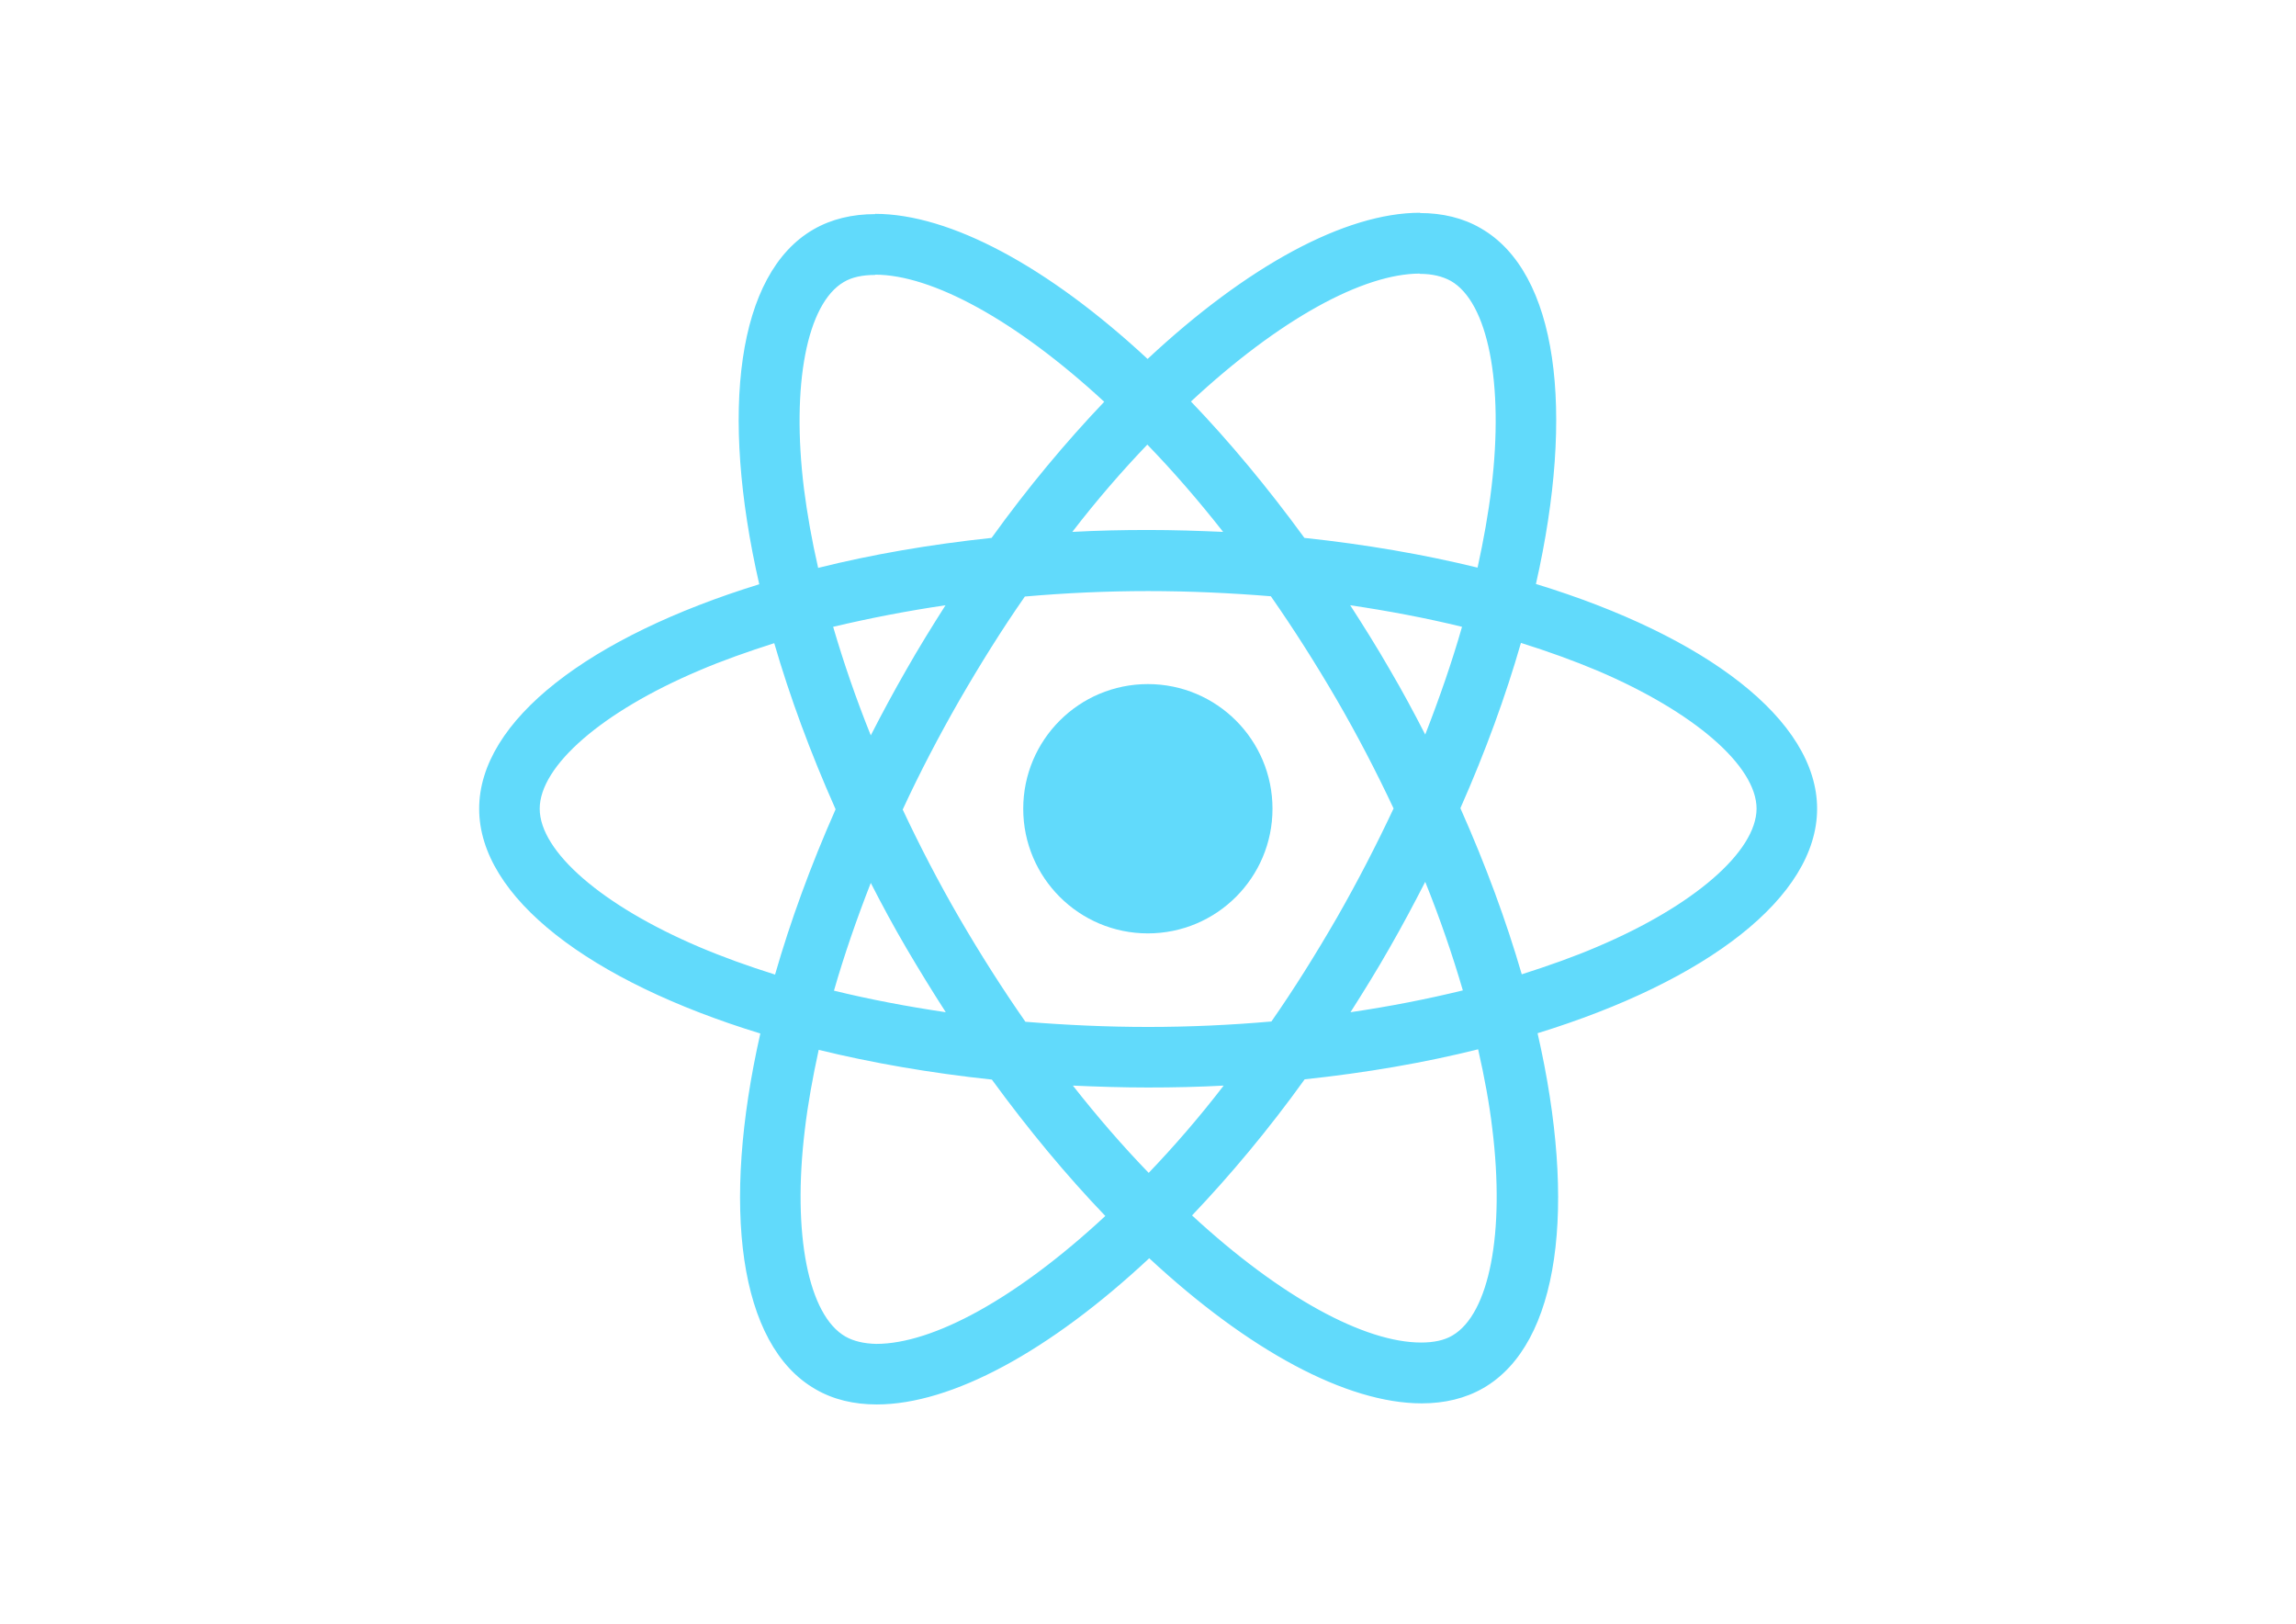
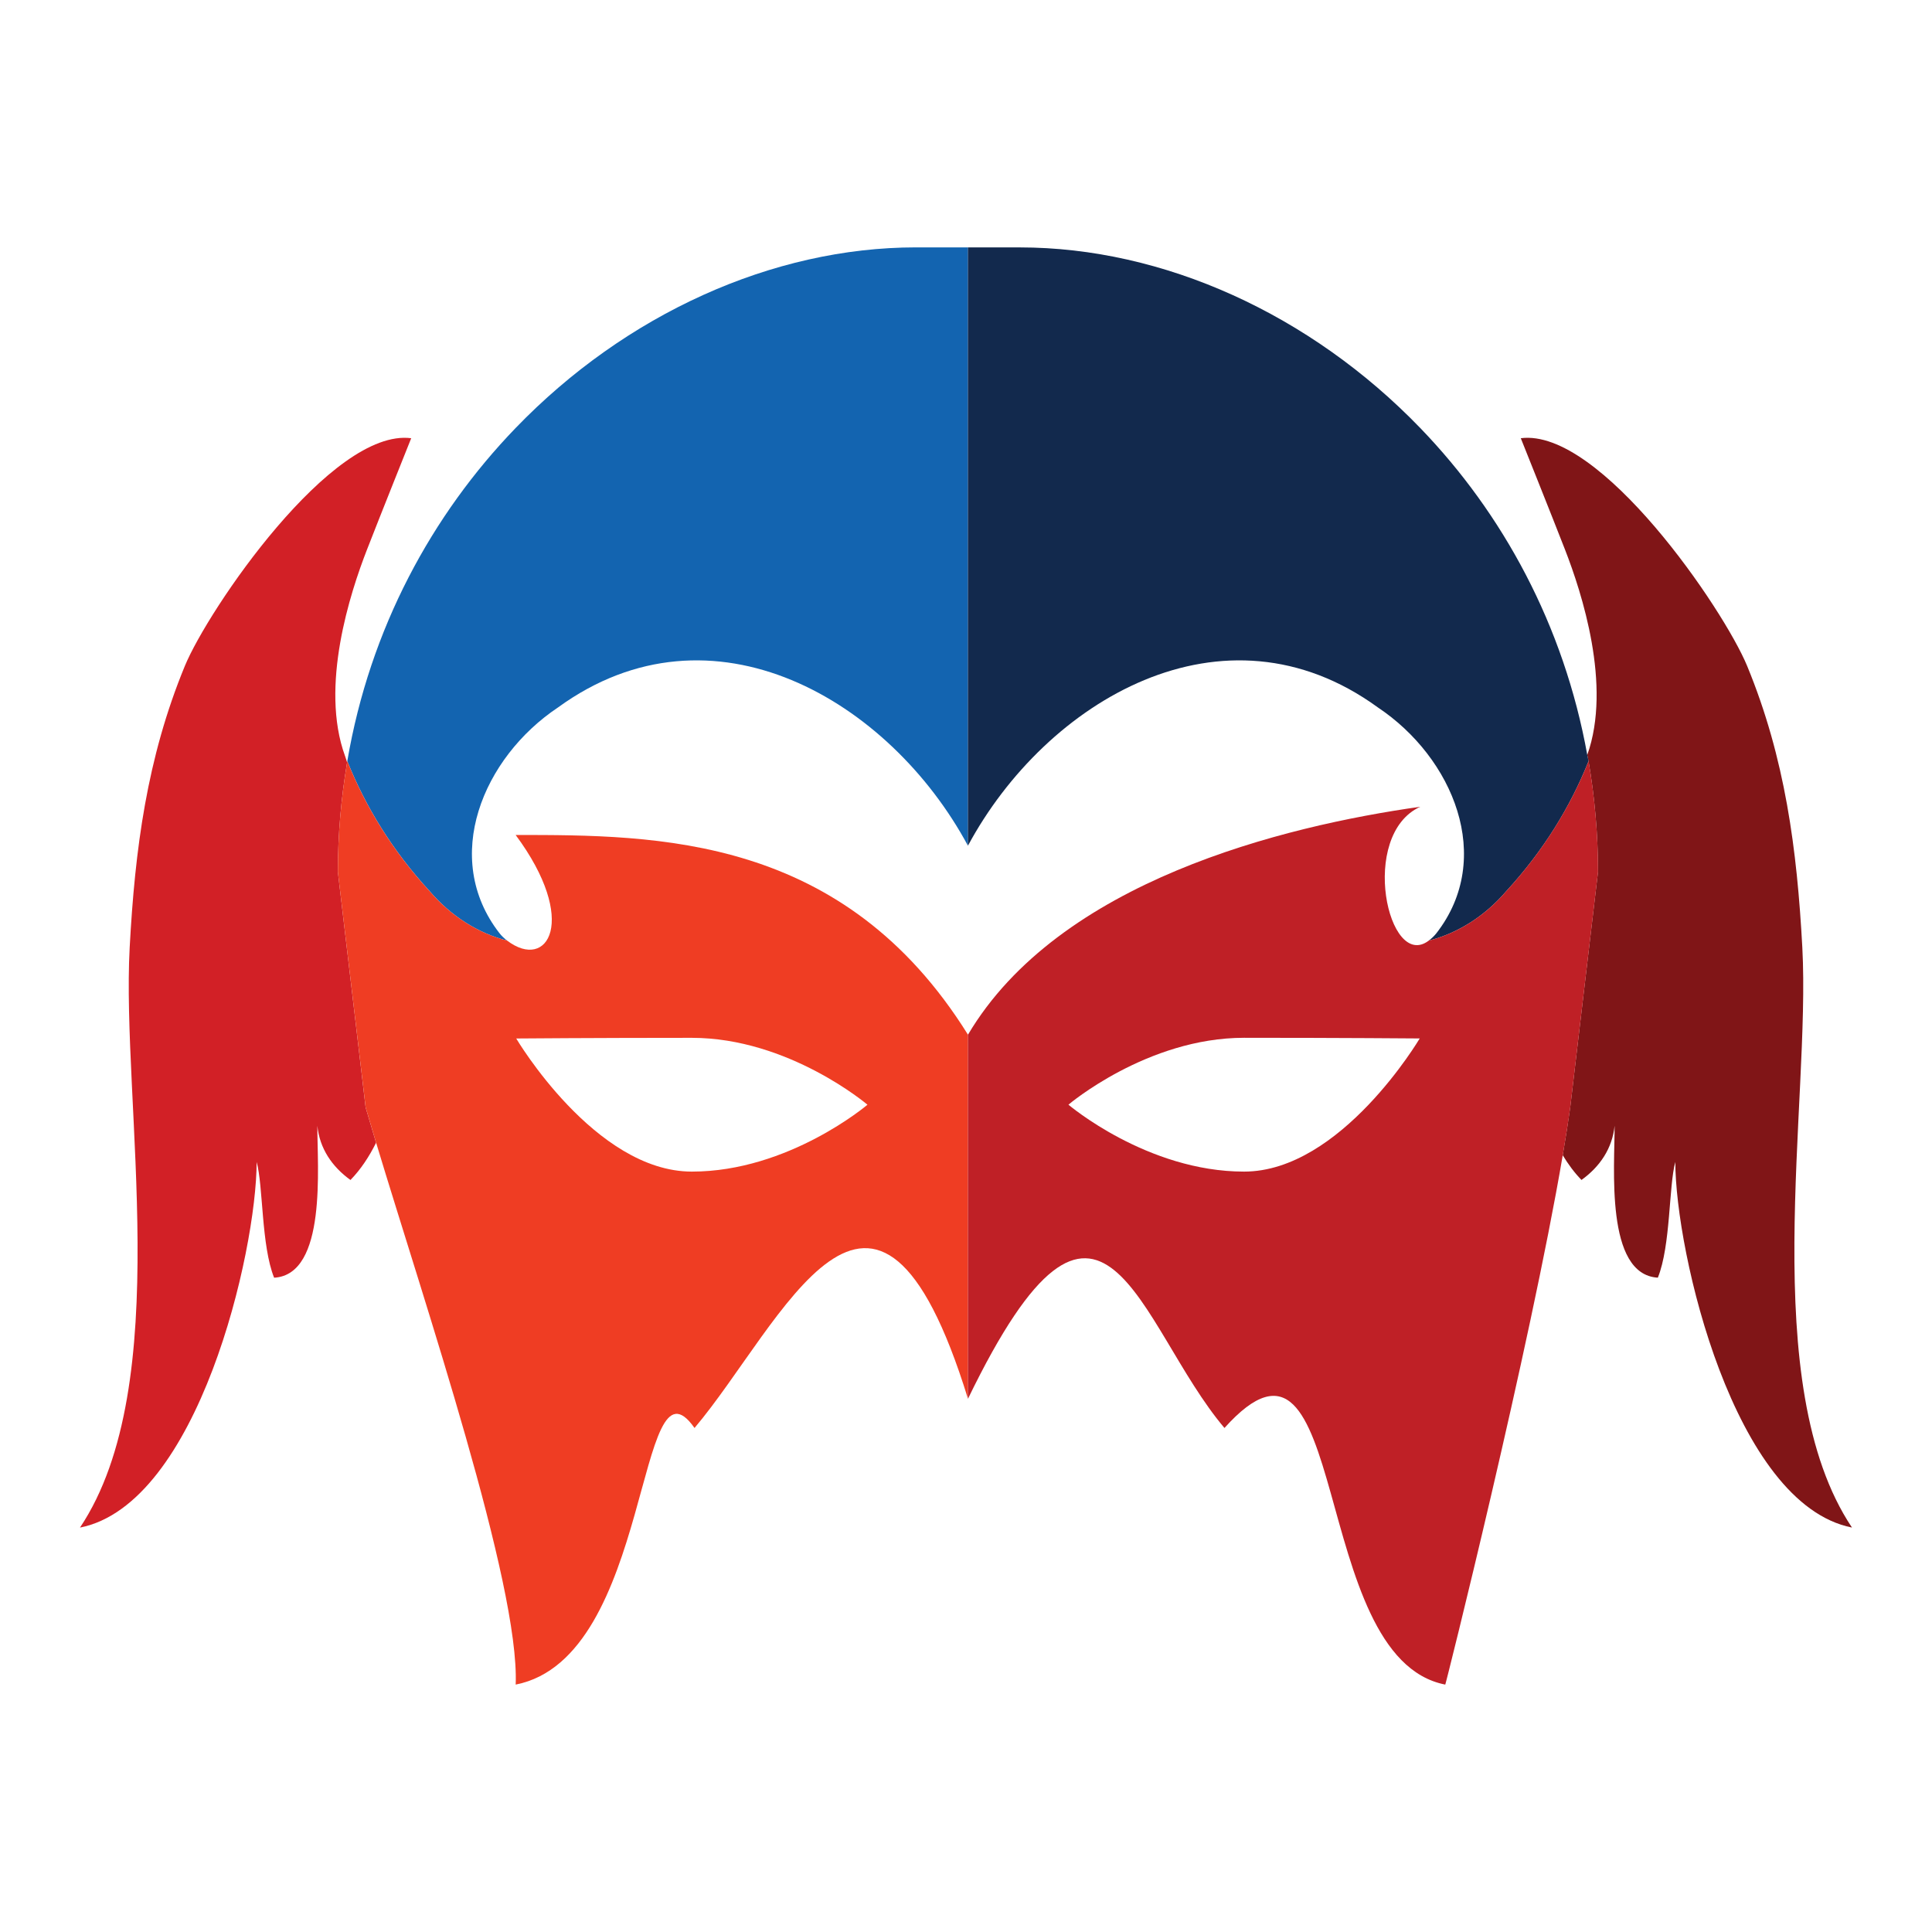
- <svg xmlns="http://www.w3.org/2000/svg" viewBox="0 0 841.9 595.3">
-   <g fill="#61DAFB">
-     <path d="M666.3 296.5c0-32.5-40.7-63.3-103.1-82.4 14.4-63.6 8-114.2-20.2-130.4-6.5-3.8-14.1-5.6-22.4-5.6v22.3c4.6 0 8.3.9 11.4 2.6 13.6 7.8 19.5 37.5 14.9 75.7-1.1 9.4-2.9 19.3-5.1 29.4-19.6-4.8-41-8.5-63.5-10.9-13.5-18.5-27.5-35.3-41.6-50 32.6-30.3 63.2-46.9 84-46.9V78c-27.5 0-63.5 19.6-99.9 53.6-36.4-33.8-72.4-53.2-99.9-53.2v22.3c20.7 0 51.4 16.5 84 46.6-14 14.7-28 31.4-41.3 49.9-22.6 2.4-44 6.1-63.6 11-2.3-10-4-19.7-5.2-29-4.7-38.2 1.1-67.9 14.6-75.8 3-1.8 6.9-2.6 11.5-2.6V78.5c-8.4 0-16 1.8-22.6 5.6-28.1 16.2-34.4 66.7-19.9 130.1-62.2 19.2-102.7 49.9-102.7 82.3 0 32.5 40.7 63.3 103.1 82.4-14.4 63.6-8 114.2 20.2 130.4 6.5 3.8 14.1 5.6 22.5 5.6 27.5 0 63.5-19.6 99.9-53.6 36.4 33.8 72.4 53.2 99.9 53.2 8.4 0 16-1.8 22.6-5.6 28.1-16.2 34.4-66.7 19.9-130.1 62-19.1 102.5-49.9 102.5-82.3zm-130.2-66.7c-3.7 12.9-8.3 26.2-13.5 39.5-4.1-8-8.4-16-13.1-24-4.6-8-9.5-15.8-14.4-23.4 14.2 2.1 27.9 4.7 41 7.9zm-45.8 106.5c-7.8 13.5-15.8 26.3-24.1 38.2-14.9 1.3-30 2-45.2 2-15.1 0-30.2-.7-45-1.9-8.3-11.9-16.4-24.6-24.2-38-7.6-13.1-14.5-26.4-20.8-39.8 6.2-13.4 13.2-26.8 20.7-39.9 7.8-13.5 15.8-26.3 24.1-38.2 14.9-1.3 30-2 45.2-2 15.1 0 30.2.7 45 1.9 8.3 11.9 16.4 24.6 24.2 38 7.6 13.1 14.5 26.4 20.8 39.8-6.3 13.4-13.2 26.8-20.7 39.9zm32.3-13c5.4 13.4 10 26.8 13.8 39.8-13.1 3.2-26.9 5.9-41.2 8 4.9-7.7 9.8-15.6 14.4-23.7 4.6-8 8.9-16.1 13-24.1zM421.2 430c-9.3-9.6-18.6-20.3-27.8-32 9 .4 18.2.7 27.5.7 9.4 0 18.7-.2 27.8-.7-9 11.7-18.3 22.4-27.5 32zm-74.4-58.9c-14.2-2.1-27.9-4.7-41-7.9 3.7-12.9 8.3-26.2 13.5-39.5 4.1 8 8.4 16 13.1 24 4.7 8 9.5 15.8 14.4 23.4zM420.7 163c9.3 9.6 18.6 20.3 27.8 32-9-.4-18.2-.7-27.5-.7-9.4 0-18.7.2-27.8.7 9-11.7 18.3-22.4 27.5-32zm-74 58.9c-4.9 7.7-9.8 15.6-14.4 23.7-4.6 8-8.9 16-13 24-5.4-13.4-10-26.8-13.8-39.8 13.1-3.1 26.9-5.8 41.2-7.9zm-90.5 125.2c-35.4-15.1-58.3-34.9-58.3-50.6 0-15.7 22.9-35.6 58.3-50.6 8.6-3.7 18-7 27.7-10.1 5.7 19.6 13.2 40 22.5 60.9-9.2 20.8-16.6 41.1-22.2 60.6-9.9-3.1-19.3-6.5-28-10.2zM310 490c-13.6-7.8-19.5-37.5-14.9-75.7 1.1-9.4 2.9-19.3 5.1-29.4 19.6 4.8 41 8.5 63.5 10.9 13.5 18.5 27.5 35.3 41.6 50-32.6 30.3-63.2 46.9-84 46.9-4.5-.1-8.3-1-11.3-2.7zm237.2-76.2c4.7 38.2-1.1 67.9-14.6 75.8-3 1.8-6.9 2.6-11.5 2.6-20.7 0-51.4-16.5-84-46.6 14-14.7 28-31.4 41.3-49.9 22.6-2.4 44-6.1 63.6-11 2.3 10.1 4.1 19.8 5.2 29.1zm38.5-66.7c-8.6 3.7-18 7-27.7 10.1-5.7-19.6-13.2-40-22.5-60.9 9.2-20.8 16.6-41.1 22.2-60.6 9.9 3.1 19.3 6.5 28.1 10.2 35.4 15.1 58.3 34.9 58.3 50.6-.1 15.7-23 35.6-58.4 50.6zM320.8 78.4z" />
-     <circle cx="420.9" cy="296.5" r="45.7" />
-     <path d="M520.5 78.1z" />
+ <svg xmlns="http://www.w3.org/2000/svg" version="1.1" id="Layer_1" x="0px" y="0px" viewBox="0 0 500 500" style="enable-background:new 0 0 500 500;" xml:space="preserve">
+   <style type="text/css">
+ 	.st0{fill:#801517;}
+ 	.st1{fill:#D22026;}
+ 	.st2{fill:#1364B0;}
+ 	.st3{fill:#EF3D23;}
+ 	.st4{fill:#12294D;}
+ 	.st5{fill:#BF2026;}
+ </style>
+   <g>
+     <path class="st0" d="M466.44,245.21c-1.37-25.37-4.44-49-14.28-72.86c-6.02-14.6-38-61.61-58.58-58.94c0,0,8.18,20.43,11.47,28.9   c4.27,10.98,12.15,35.07,5.73,53.08c0.1,0.54,0.24,1.05,0.33,1.59c1.57,9.22,2.45,18.78,2.45,28.66l-7.19,60.94   c-0.52,3.76-1.19,7.94-1.94,12.38c1.41,2.34,3.01,4.52,4.86,6.41c4.82-3.47,7.97-8.2,8.57-14.03c0.05,10.47-2.54,38.53,11.19,39.32   c3.35-8.35,2.81-23.7,4.52-29.95c0.02,23.29,15.12,88.56,45.72,94.62C454.53,358.28,468.61,285.51,466.44,245.21z" />
+     <path class="st1" d="M87.44,225.65c0-9.77,0.86-19.22,2.39-28.34c-0.18-0.55-0.32-1.08-0.53-1.64   c-6.59-18.05,1.35-42.32,5.65-53.36c3.29-8.47,11.47-28.9,11.47-28.9c-20.58-2.67-52.56,44.34-58.58,58.94   c-9.84,23.86-12.91,47.49-14.28,72.86c-2.18,40.3,11.91,113.07-12.86,150.13c30.6-6.06,45.69-71.34,45.72-94.62   c1.72,6.25,1.17,21.6,4.52,29.95c13.74-0.79,11.15-28.85,11.19-39.32c0.59,5.83,3.75,10.56,8.57,14.03   c2.67-2.74,4.83-6.03,6.63-9.64c-0.98-3.24-1.89-6.32-2.71-9.15L87.44,225.65z" />
+     <path class="st2" d="M131.25,243.43c-0.74-0.56-1.41-1.19-1.98-1.91c-15.15-19.48-4.33-45.45,15.15-58.44   c39.9-29.02,85.86-1.8,106.08,35.79v-2.78V64.02h-13.42c-37.18,0-75.21,17.29-103.63,46.74c-21.65,22.43-37.73,51.91-43.57,86.22   c4.75,11.84,11.69,23.19,21.37,33.71C116.74,237.11,123.8,241.55,131.25,243.43z" />
+     <path class="st3" d="M133.45,216.09c16.42,22.14,8.33,35.34-2.2,27.34c-7.45-1.88-14.51-6.32-20-12.73   c-9.68-10.52-16.62-21.86-21.37-33.71c-0.02,0.11-0.03,0.21-0.05,0.32c-1.53,9.12-2.39,18.57-2.39,28.34l7.19,60.94   c0.82,2.83,1.73,5.91,2.71,9.15c12.63,41.87,37.16,114.32,36.12,140.23c35.52-6.97,31.13-88.05,46.28-66.41   c22.59-26.69,46.64-85.67,70.77-7.56v-94.22C218.31,216.09,170.19,216.09,133.45,216.09z M179.05,303.21   c-25.1,0-45.45-34.45-45.45-34.45s20.35-0.17,45.45-0.17s45.45,17.31,45.45,17.31S204.15,303.21,179.05,303.21z" />
+     <path class="st4" d="M250.5,218.87c20.23-37.59,66.19-64.81,106.09-35.79c19.48,12.99,30.3,38.96,15.15,58.44   c-0.57,0.72-1.24,1.35-1.98,1.91c7.45-1.88,14.51-6.32,20-12.73c9.68-10.52,16.62-21.86,21.36-33.71   c-0.09-0.54-0.24-1.05-0.33-1.59c-6.06-33.62-21.92-62.56-43.23-84.63c-28.42-29.45-66.46-46.74-103.64-46.74H250.5v152.07V218.87z   " />
+     <path class="st5" d="M413.57,225.65c0-9.89-0.88-19.44-2.45-28.66c-4.74,11.84-11.69,23.19-21.36,33.71   c-5.49,6.41-12.55,10.86-20,12.73c-10.53,8-18.21-27.34-2.2-34.64c-35.52,5.01-93.53,19.29-117.05,58.99v94.22   c34.95-72.16,43.79-19.14,66.38,7.56c32.86-36.66,21.43,59.43,57.14,66.41c-0.05,0.73,21.86-86.84,30.41-137.01   c0.75-4.44,1.42-8.61,1.94-12.38L413.57,225.65z M321.96,303.21c-25.1,0-45.45-17.32-45.45-17.32s20.35-17.31,45.45-17.31   c25.11,0,45.46,0.17,45.46,0.17S347.06,303.21,321.96,303.21z" />
  </g>
</svg>
